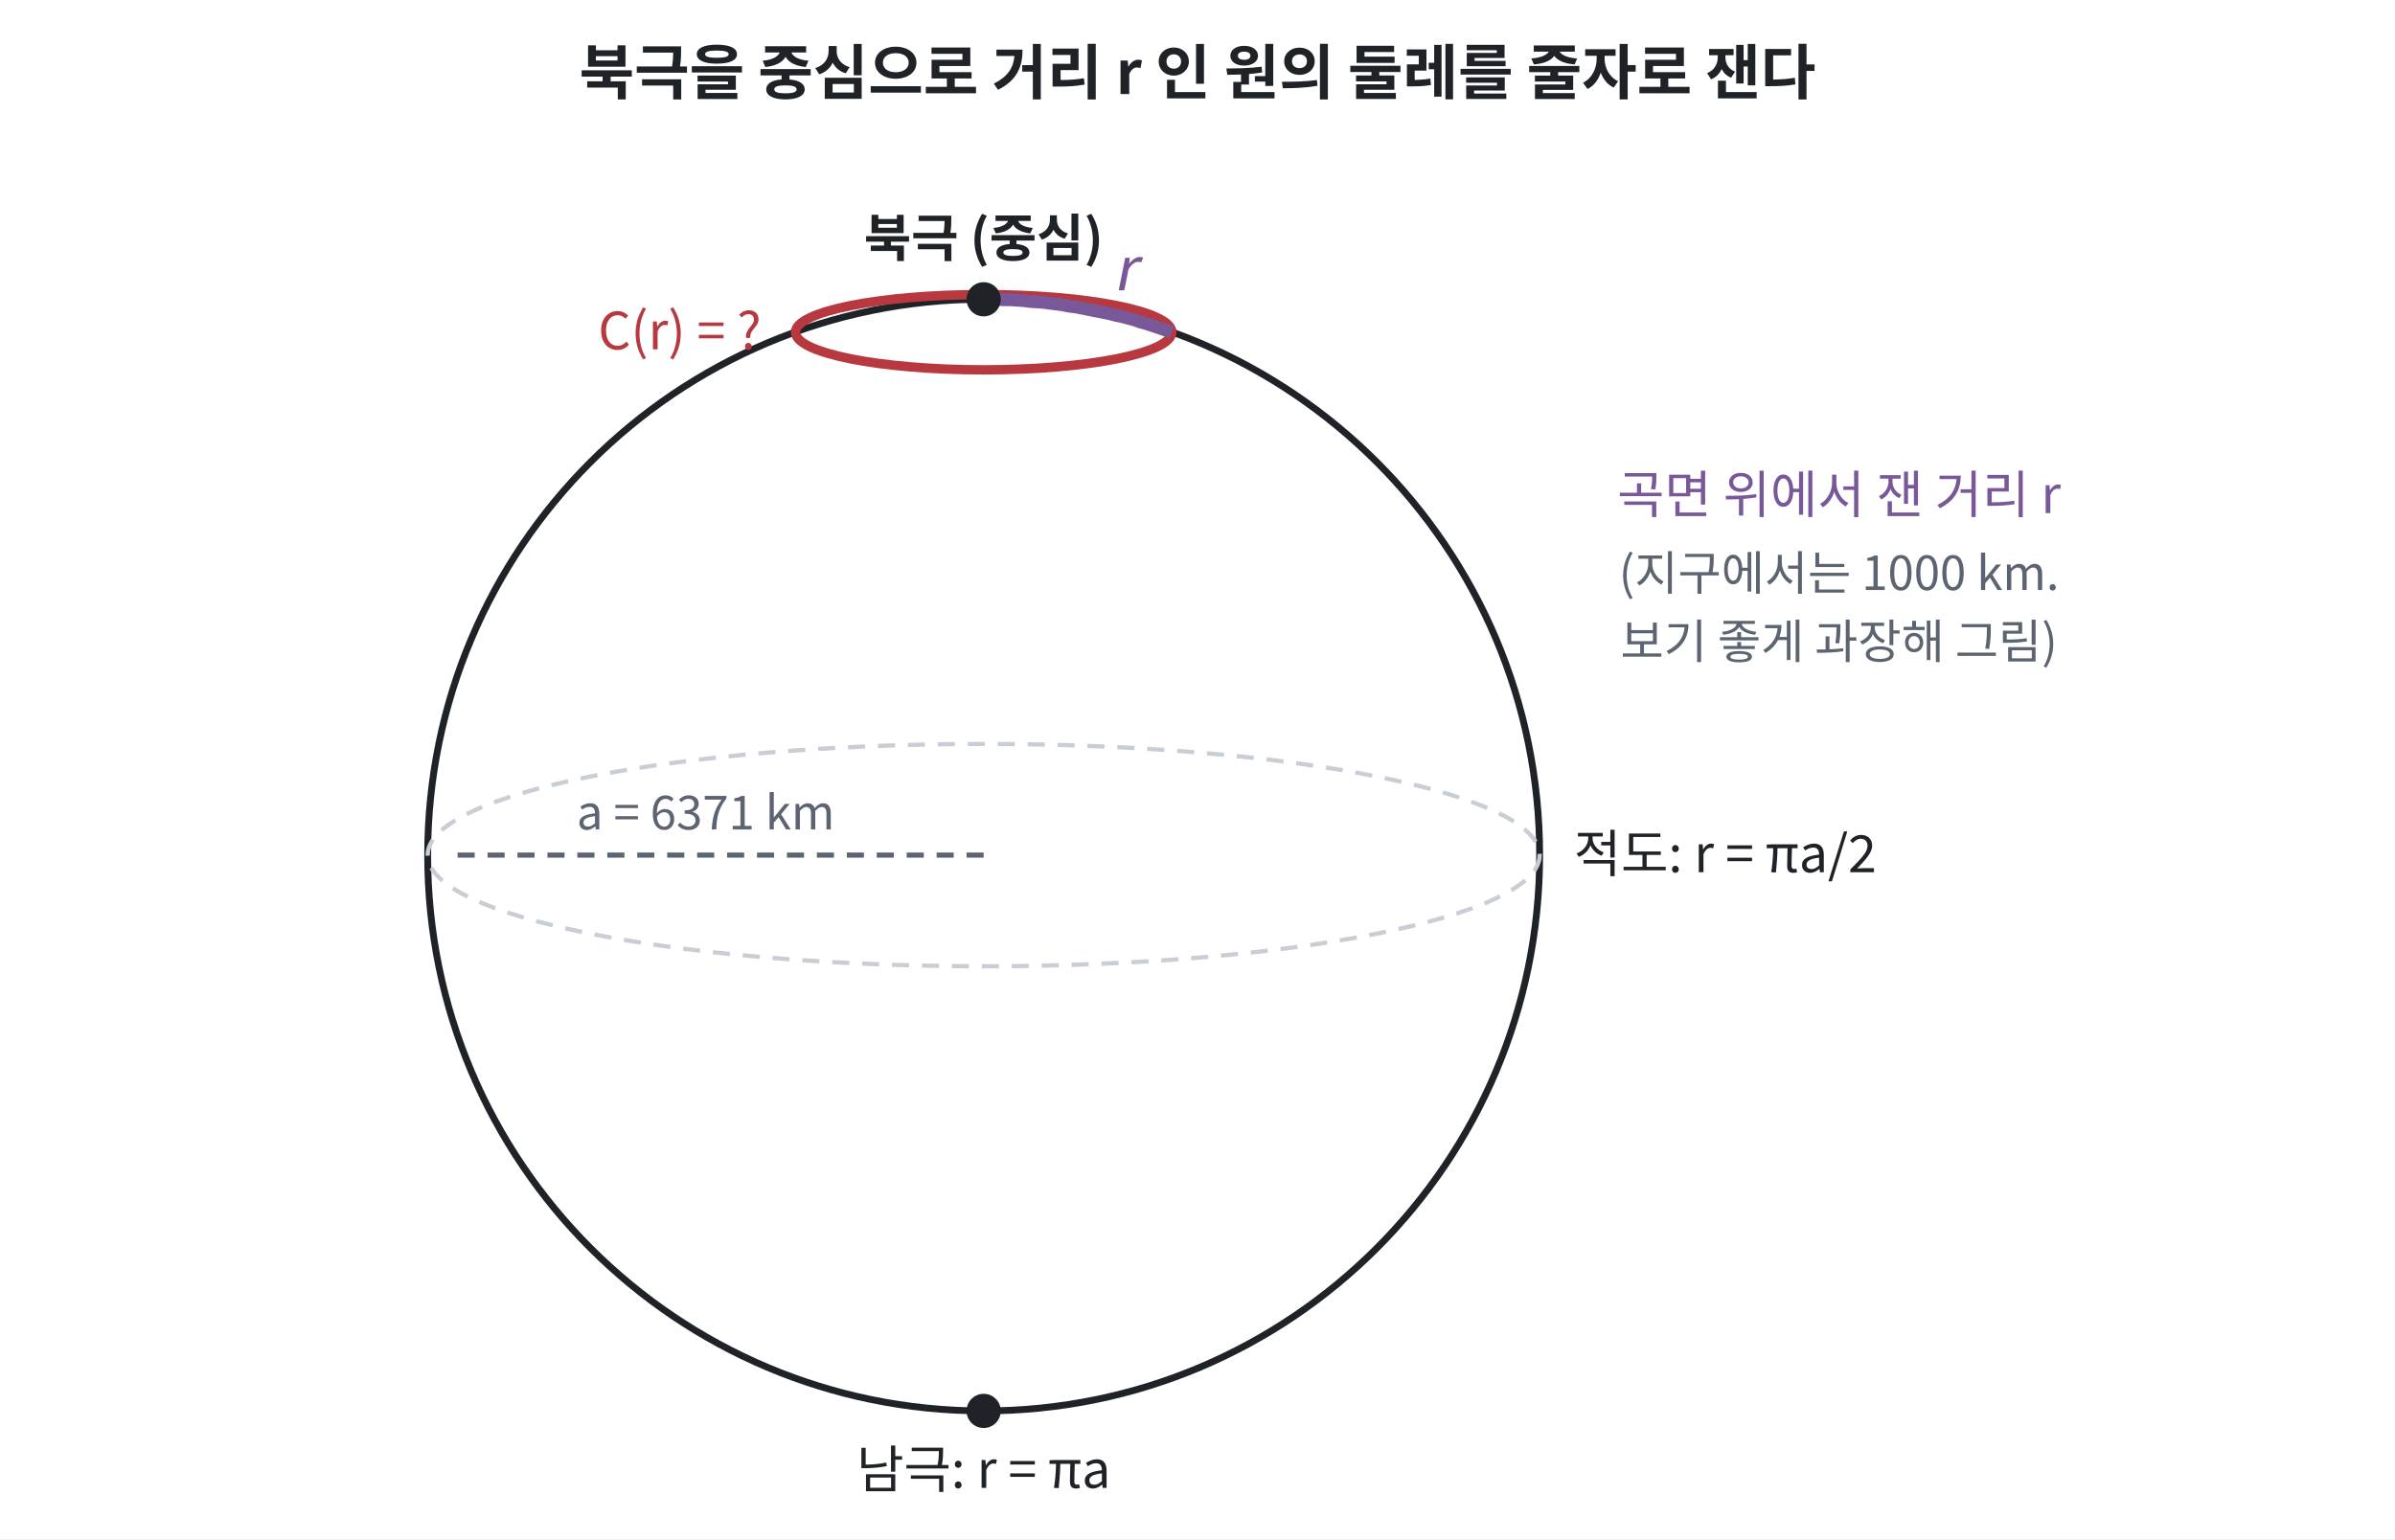
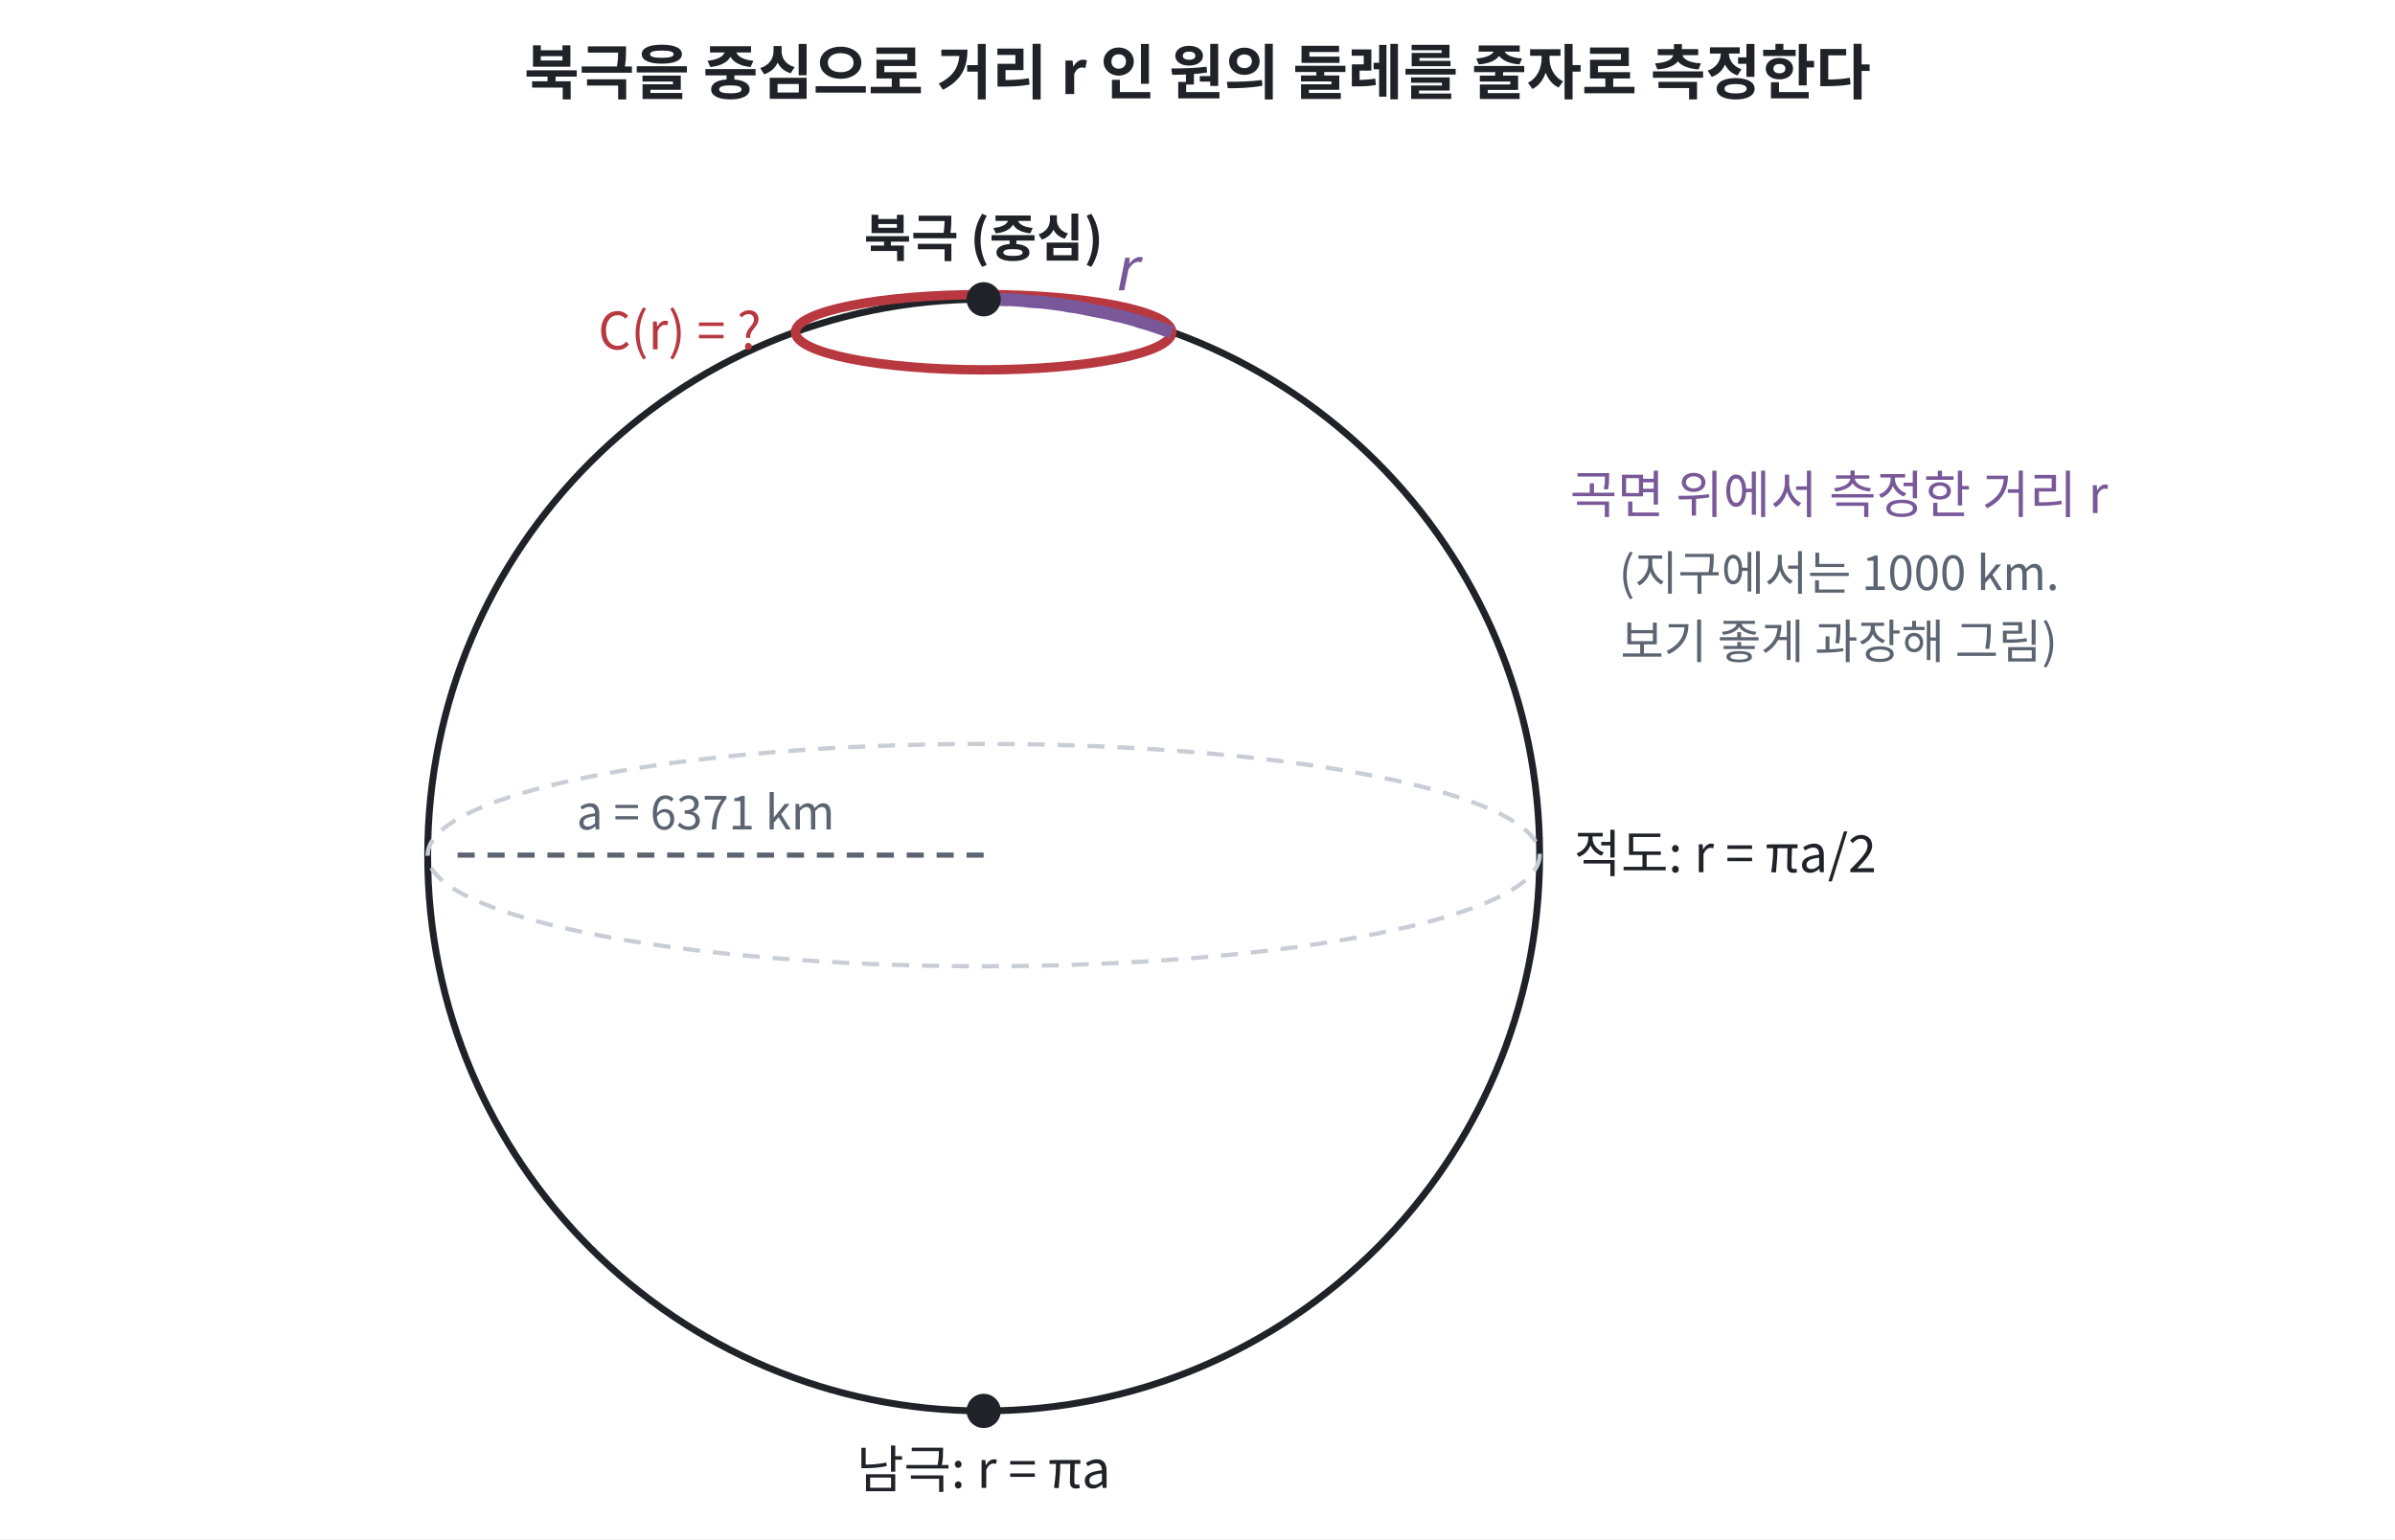
<svg xmlns="http://www.w3.org/2000/svg" viewBox="0 0 560 360" font-family="'Noto Sans KR', 'Noto Sans CJK KR', sans-serif">
  <rect width="560" height="360" fill="#ffffff" />
  <circle cx="230.0" cy="200.0" r="130.0" fill="none" stroke="#1f2328" stroke-width="1.6" />
  <ellipse cx="230.0" cy="200.0" rx="130.0" ry="26.0" fill="none" stroke="#c9ced6" stroke-width="1" stroke-dasharray="4 3" />
  <ellipse cx="230.0" cy="77.7" rx="44.0" ry="8.8" fill="none" stroke="#b83840" stroke-width="2.2" />
  <polyline points="230.0,70.0 231.5,70.0 233.1,70.0 234.6,70.1 236.2,70.1 237.7,70.2 239.3,70.3 240.8,70.5 242.4,70.6 243.9,70.7 245.4,70.9 247.0,71.1 248.5,71.3 250.0,71.6 251.6,71.8 253.1,72.1 254.6,72.4 256.1,72.7 257.7,73.0 259.2,73.3 260.7,73.7 262.2,74.0 263.7,74.4 265.2,74.8 266.6,75.3 268.1,75.7 269.6,76.2 271.1,76.7 272.5,77.2 274.0,77.7" fill="none" stroke="#785898" stroke-width="3" stroke-linejoin="round" />
  <text x="260.3" y="67.9" fill="#785898" font-size="14" text-anchor="start" font-weight="400" font-style="italic">r</text>
  <circle cx="230.0" cy="70.0" r="4.0" fill="#1f2328" stroke="none" stroke-width="1.2" />
  <text x="230.0" y="60.0" fill="#1f2328" font-size="12" text-anchor="middle" font-weight="700">북극 (중심)</text>
  <text x="178.0" y="81.7" fill="#b83840" font-size="12" text-anchor="end" font-weight="400">C(r) = ?</text>
  <line x1="230.0" y1="200.0" x2="106.5" y2="200.0" stroke="#5b6470" stroke-width="1.2" stroke-dasharray="4 3" />
  <text x="165.0" y="194.0" fill="#5b6470" font-size="11" text-anchor="middle" font-weight="400">a = 6371 km</text>
  <circle cx="230.0" cy="330.0" r="4.0" fill="#1f2328" stroke="none" stroke-width="1.2" />
  <text x="230.0" y="348.0" fill="#1f2328" font-size="12" text-anchor="middle" font-weight="400">남극: r = πa</text>
  <text x="368.0" y="204.0" fill="#1f2328" font-size="12" text-anchor="start" font-weight="400">적도: r = πa/2</text>
-   <text x="430.0" y="120.0" fill="#785898" font-size="12" text-anchor="middle" font-weight="400">곡면 위에서 잰 거리 r</text>
+   <text x="430.0" y="120.0" fill="#785898" font-size="12" text-anchor="middle" font-weight="400">곡면 위에서 측정한 거리 r</text>
  <text x="430.0" y="138.0" fill="#5b6470" font-size="11" text-anchor="middle" font-weight="400">(지구에서는 1000 km.</text>
  <text x="430.0" y="154.0" fill="#5b6470" font-size="11" text-anchor="middle" font-weight="400">보기 좋게 과장해 그림)</text>
-   <text x="280.0" y="22.0" fill="#1f2328" font-size="14" text-anchor="middle" font-weight="700">북극을 중심으로 거리 r 인 원의 둘레를 줄자로 잰다</text>
+   <text x="280.0" y="22.0" fill="#1f2328" font-size="14" text-anchor="middle" font-weight="700">북극을 중심으로 거리 r 인 원의 둘레를 줄자로 측정한다</text>
</svg>
